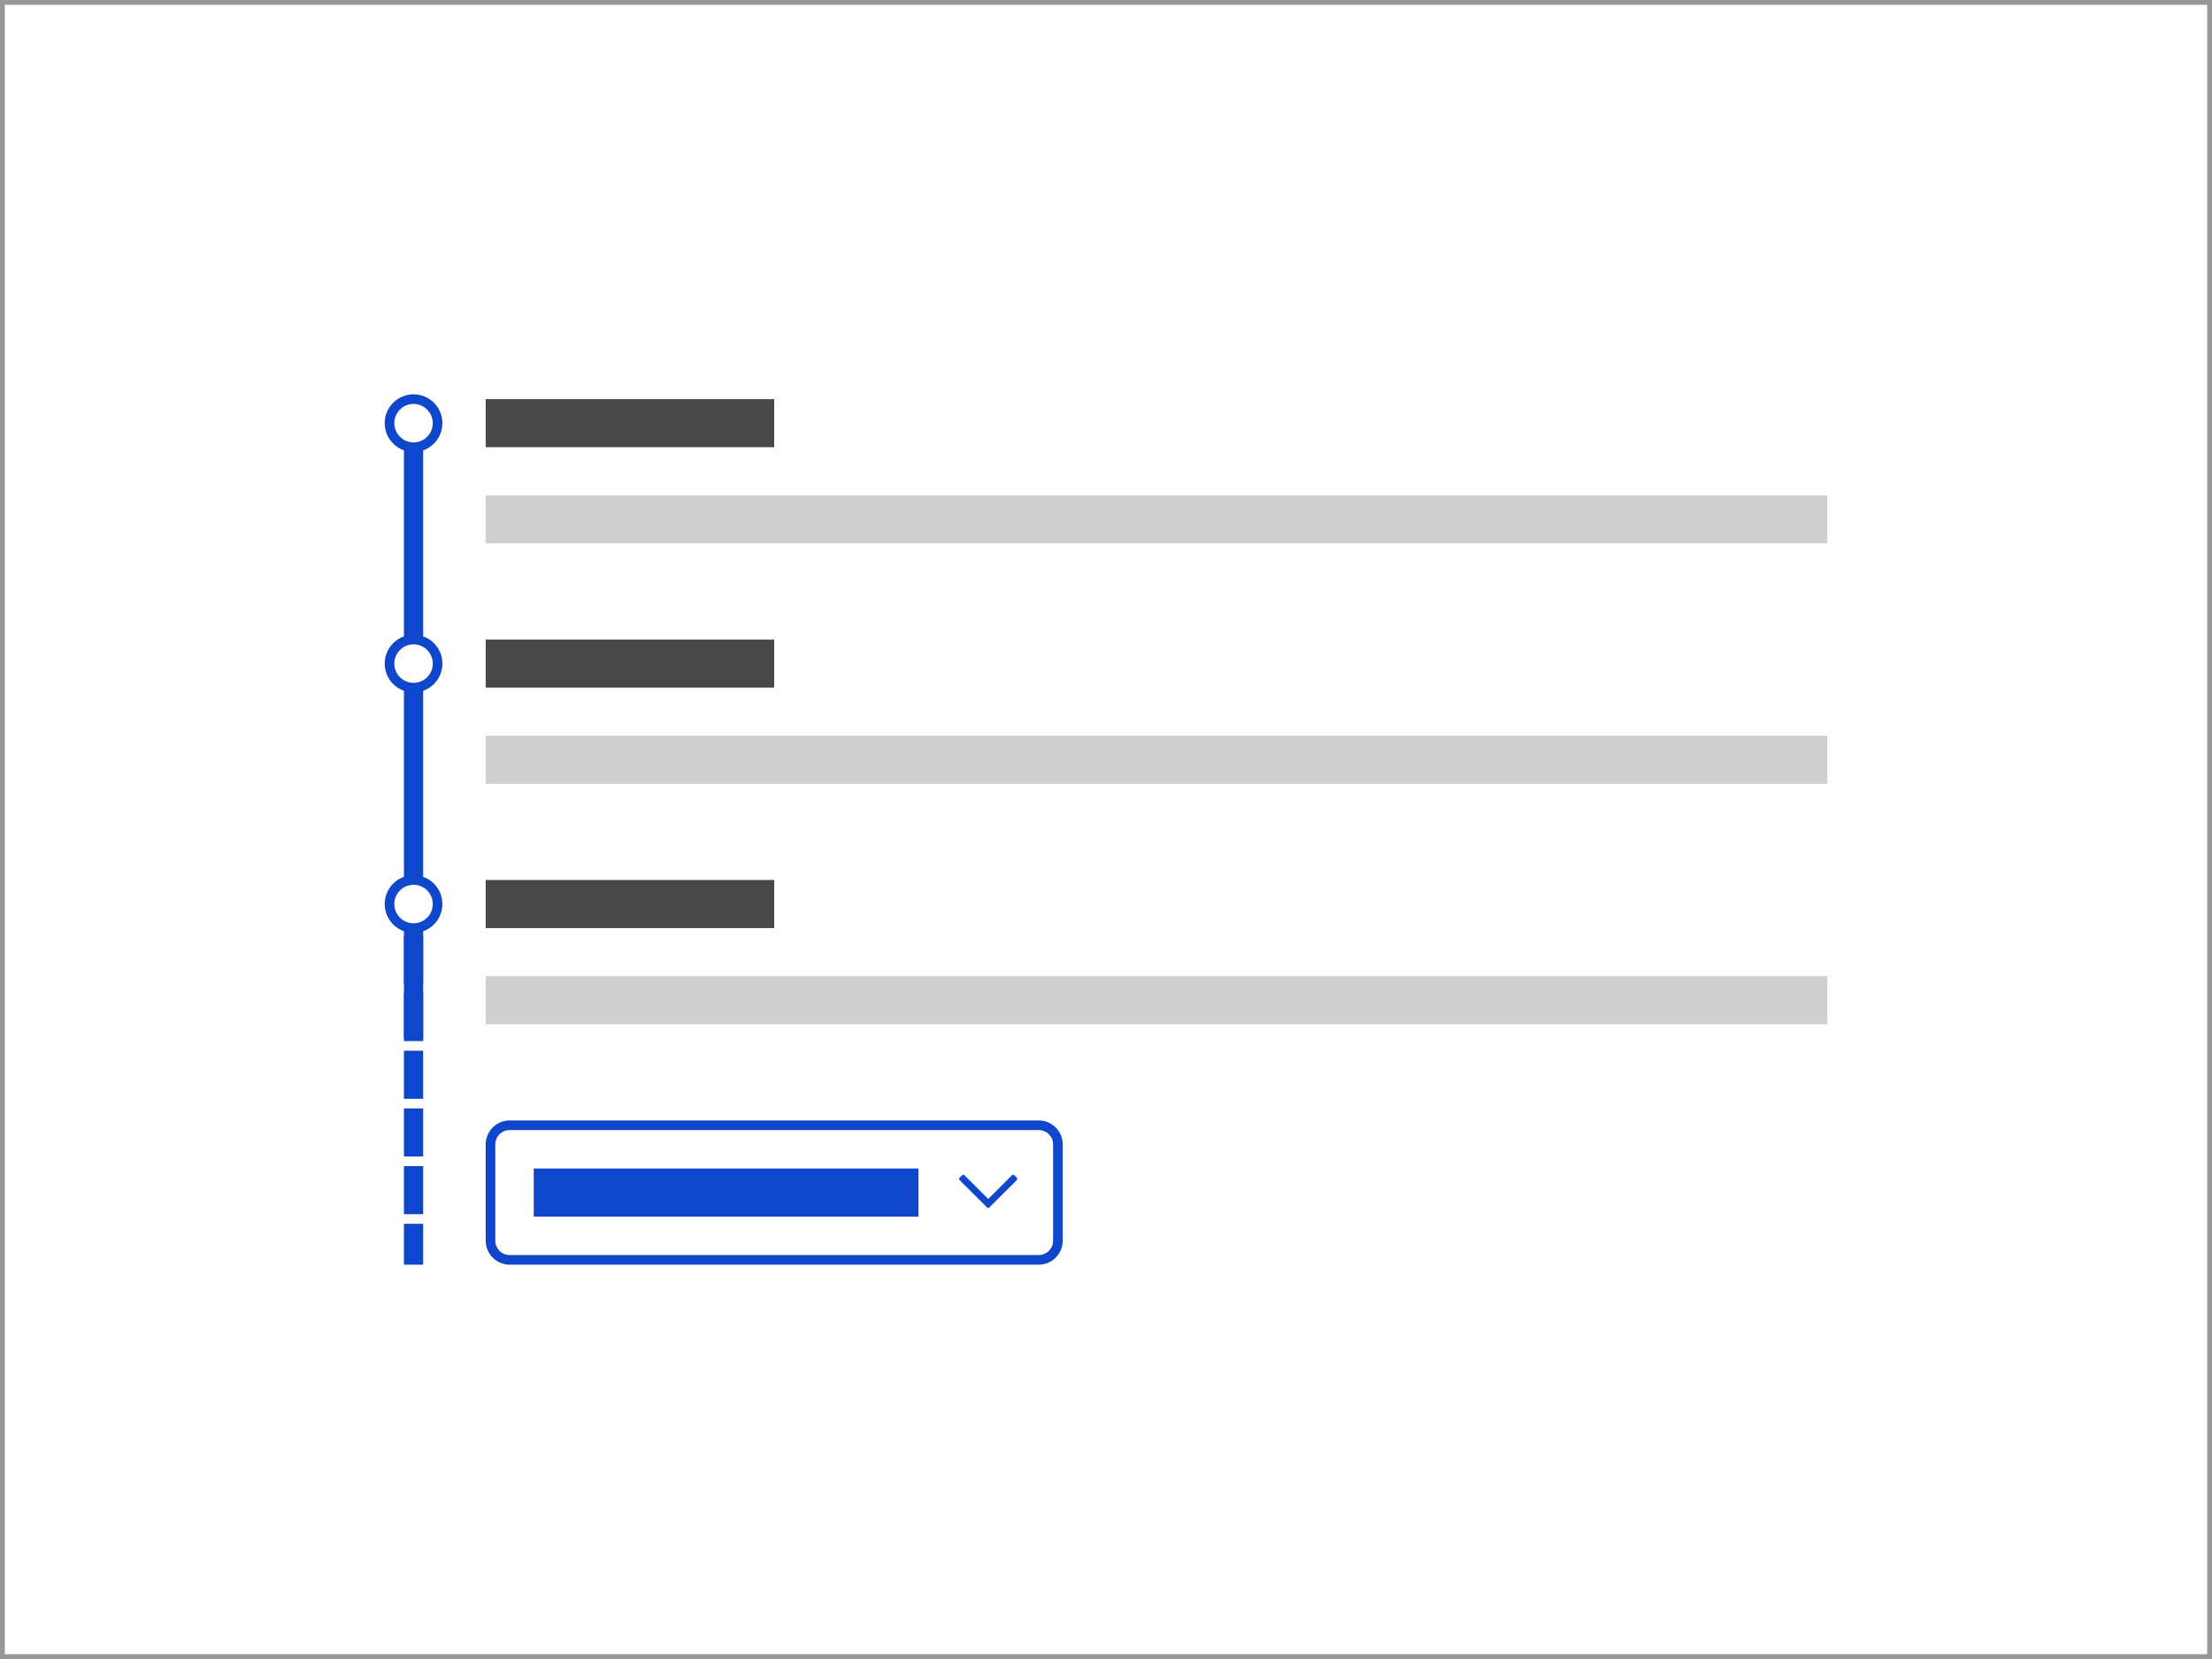
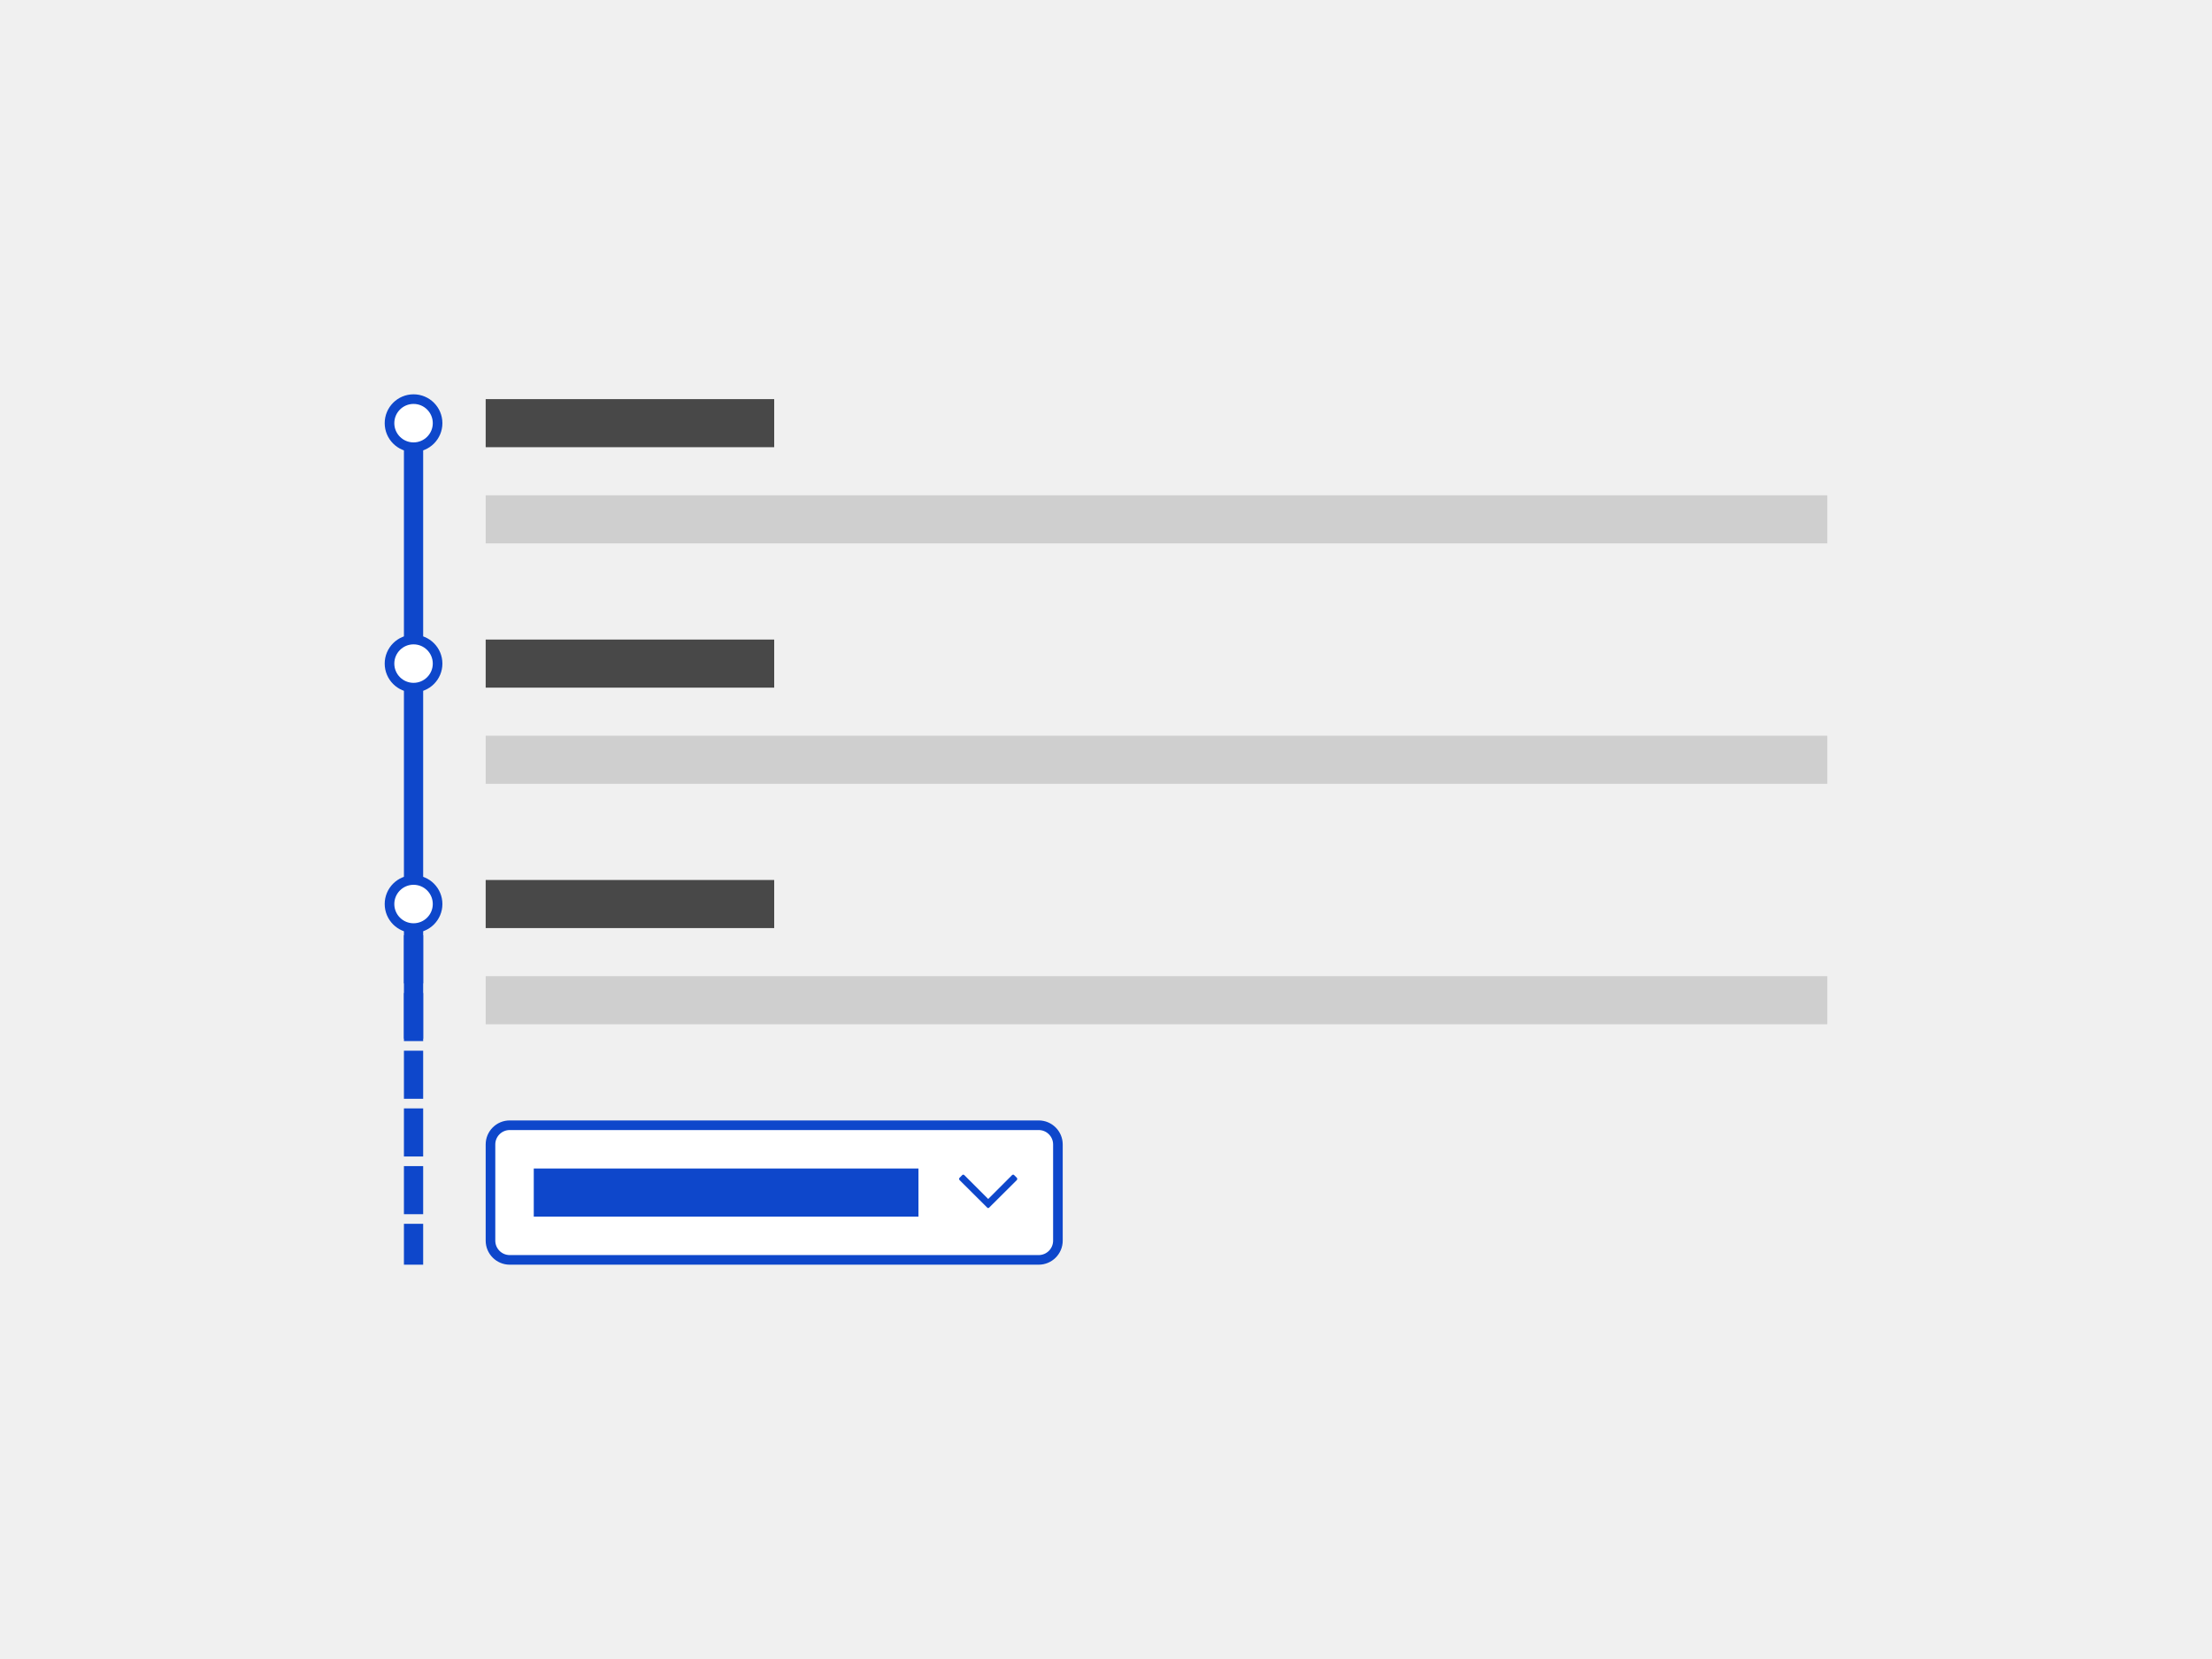
<svg xmlns="http://www.w3.org/2000/svg" width="460px" height="345px" viewBox="0 0 460 345" version="1.1">
  <g id="thumbnails---final" stroke="none" stroke-width="1" fill="none" fill-rule="evenodd">
    <g id="EU-thumbnails---final_symbols" transform="translate(-500, -1115)">
      <g id="eu_comp_timeline" transform="translate(500, 1115)">
-         <g id="thumb-back" fill="#FFFFFF" stroke="#979797">
-           <rect id="Rectangle" x="0.5" y="0.5" width="459" height="344" />
-         </g>
        <g id="Group" transform="translate(81, 73)">
          <g id="Group-4" transform="translate(0, 10)">
            <rect id="Rectangle" fill="#0E47CB" x="3" y="0" width="4" height="133" />
            <g id="Group-2">
              <g id="Group" transform="translate(20, 0)">
                <polygon id="Fill-8-Copy" fill="#CFCFCF" points="0 30 279 30 279 20 0 20" />
                <polygon id="Fill-8-Copy-2" fill="#484848" points="0 10 60 10 60 0 0 0" />
              </g>
              <path d="M5,10 C7.761,10 10,7.761 10,5 C10,2.239 7.761,-5.07265313e-16 5,0 C2.239,5.07265313e-16 -3.38176876e-16,2.239 0,5 C3.38176876e-16,7.761 2.239,10 5,10 Z" id="Fill-10-Copy" stroke="#0E47CB" stroke-width="2" fill="#FFFFFF" />
            </g>
            <g id="Group-2-Copy" transform="translate(0, 50)">
              <g id="Group" transform="translate(20, 0)">
                <polygon id="Fill-8-Copy" fill="#CFCFCF" points="0 30 279 30 279 20 0 20" />
                <polygon id="Fill-8-Copy-2" fill="#484848" points="0 10 60 10 60 5.68434189e-14 0 5.68434189e-14" />
              </g>
              <path d="M5,10 C7.761,10 10,7.761 10,5 C10,2.239 7.761,-5.07265313e-16 5,0 C2.239,5.07265313e-16 -3.38176876e-16,2.239 0,5 C3.38176876e-16,7.761 2.239,10 5,10 Z" id="Fill-10-Copy" stroke="#0E47CB" stroke-width="2" fill="#FFFFFF" />
            </g>
            <g id="Group-2-Copy-2" transform="translate(0, 100)">
              <g id="Group" transform="translate(20, 0)">
                <polygon id="Fill-8-Copy" fill="#CFCFCF" points="0 30 279 30 279 20 0 20" />
                <polygon id="Fill-8-Copy-2" fill="#484848" points="0 10 60 10 60 1.42108547e-14 0 1.42108547e-14" />
              </g>
              <path d="M5,10 C7.761,10 10,7.761 10,5 C10,2.239 7.761,-5.07265313e-16 5,0 C2.239,5.07265313e-16 -3.38176876e-16,2.239 0,5 C3.38176876e-16,7.761 2.239,10 5,10 Z" id="Fill-10-Copy" stroke="#0E47CB" stroke-width="2" fill="#FFFFFF" />
            </g>
          </g>
          <g id="Group-7-Copy" transform="translate(20, 160)">
            <rect id="Rectangle" stroke="#0E47CB" stroke-width="2" fill="#FFFFFF" x="1" y="1" width="118" height="28" rx="4" />
            <rect id="Rectangle" fill="#0E47CB" x="10" y="10" width="80" height="10" />
            <g id="Group-11" transform="translate(98.45704, 11.27736)" fill="#0E47CB" fill-rule="nonzero">
              <g id="Group-13">
                <path d="M3.227,-2.488 C3.281,-2.543 3.354,-2.57 3.445,-2.57 C3.536,-2.57 3.618,-2.543 3.691,-2.488 L9.406,3.254 C9.479,3.309 9.516,3.382 9.516,3.473 C9.516,3.564 9.479,3.637 9.406,3.691 L3.691,9.434 C3.618,9.488 3.536,9.516 3.445,9.516 C3.354,9.516 3.281,9.488 3.227,9.434 L2.68,8.887 C2.607,8.832 2.57,8.759 2.57,8.668 C2.57,8.577 2.607,8.495 2.68,8.422 L7.629,3.473 L2.68,-1.477 C2.607,-1.549 2.57,-1.632 2.57,-1.723 C2.57,-1.814 2.607,-1.887 2.68,-1.941 L3.227,-2.488 Z" id="" transform="translate(6.042954, 3.472648) scale(1, -1) rotate(-90) translate(-6.042954, -3.472648) " />
              </g>
            </g>
          </g>
          <line x1="5" y1="123.5" x2="5" y2="188" id="Line" stroke="#0E47CB" stroke-width="4" stroke-linecap="square" stroke-dasharray="6" />
        </g>
      </g>
    </g>
  </g>
</svg>
